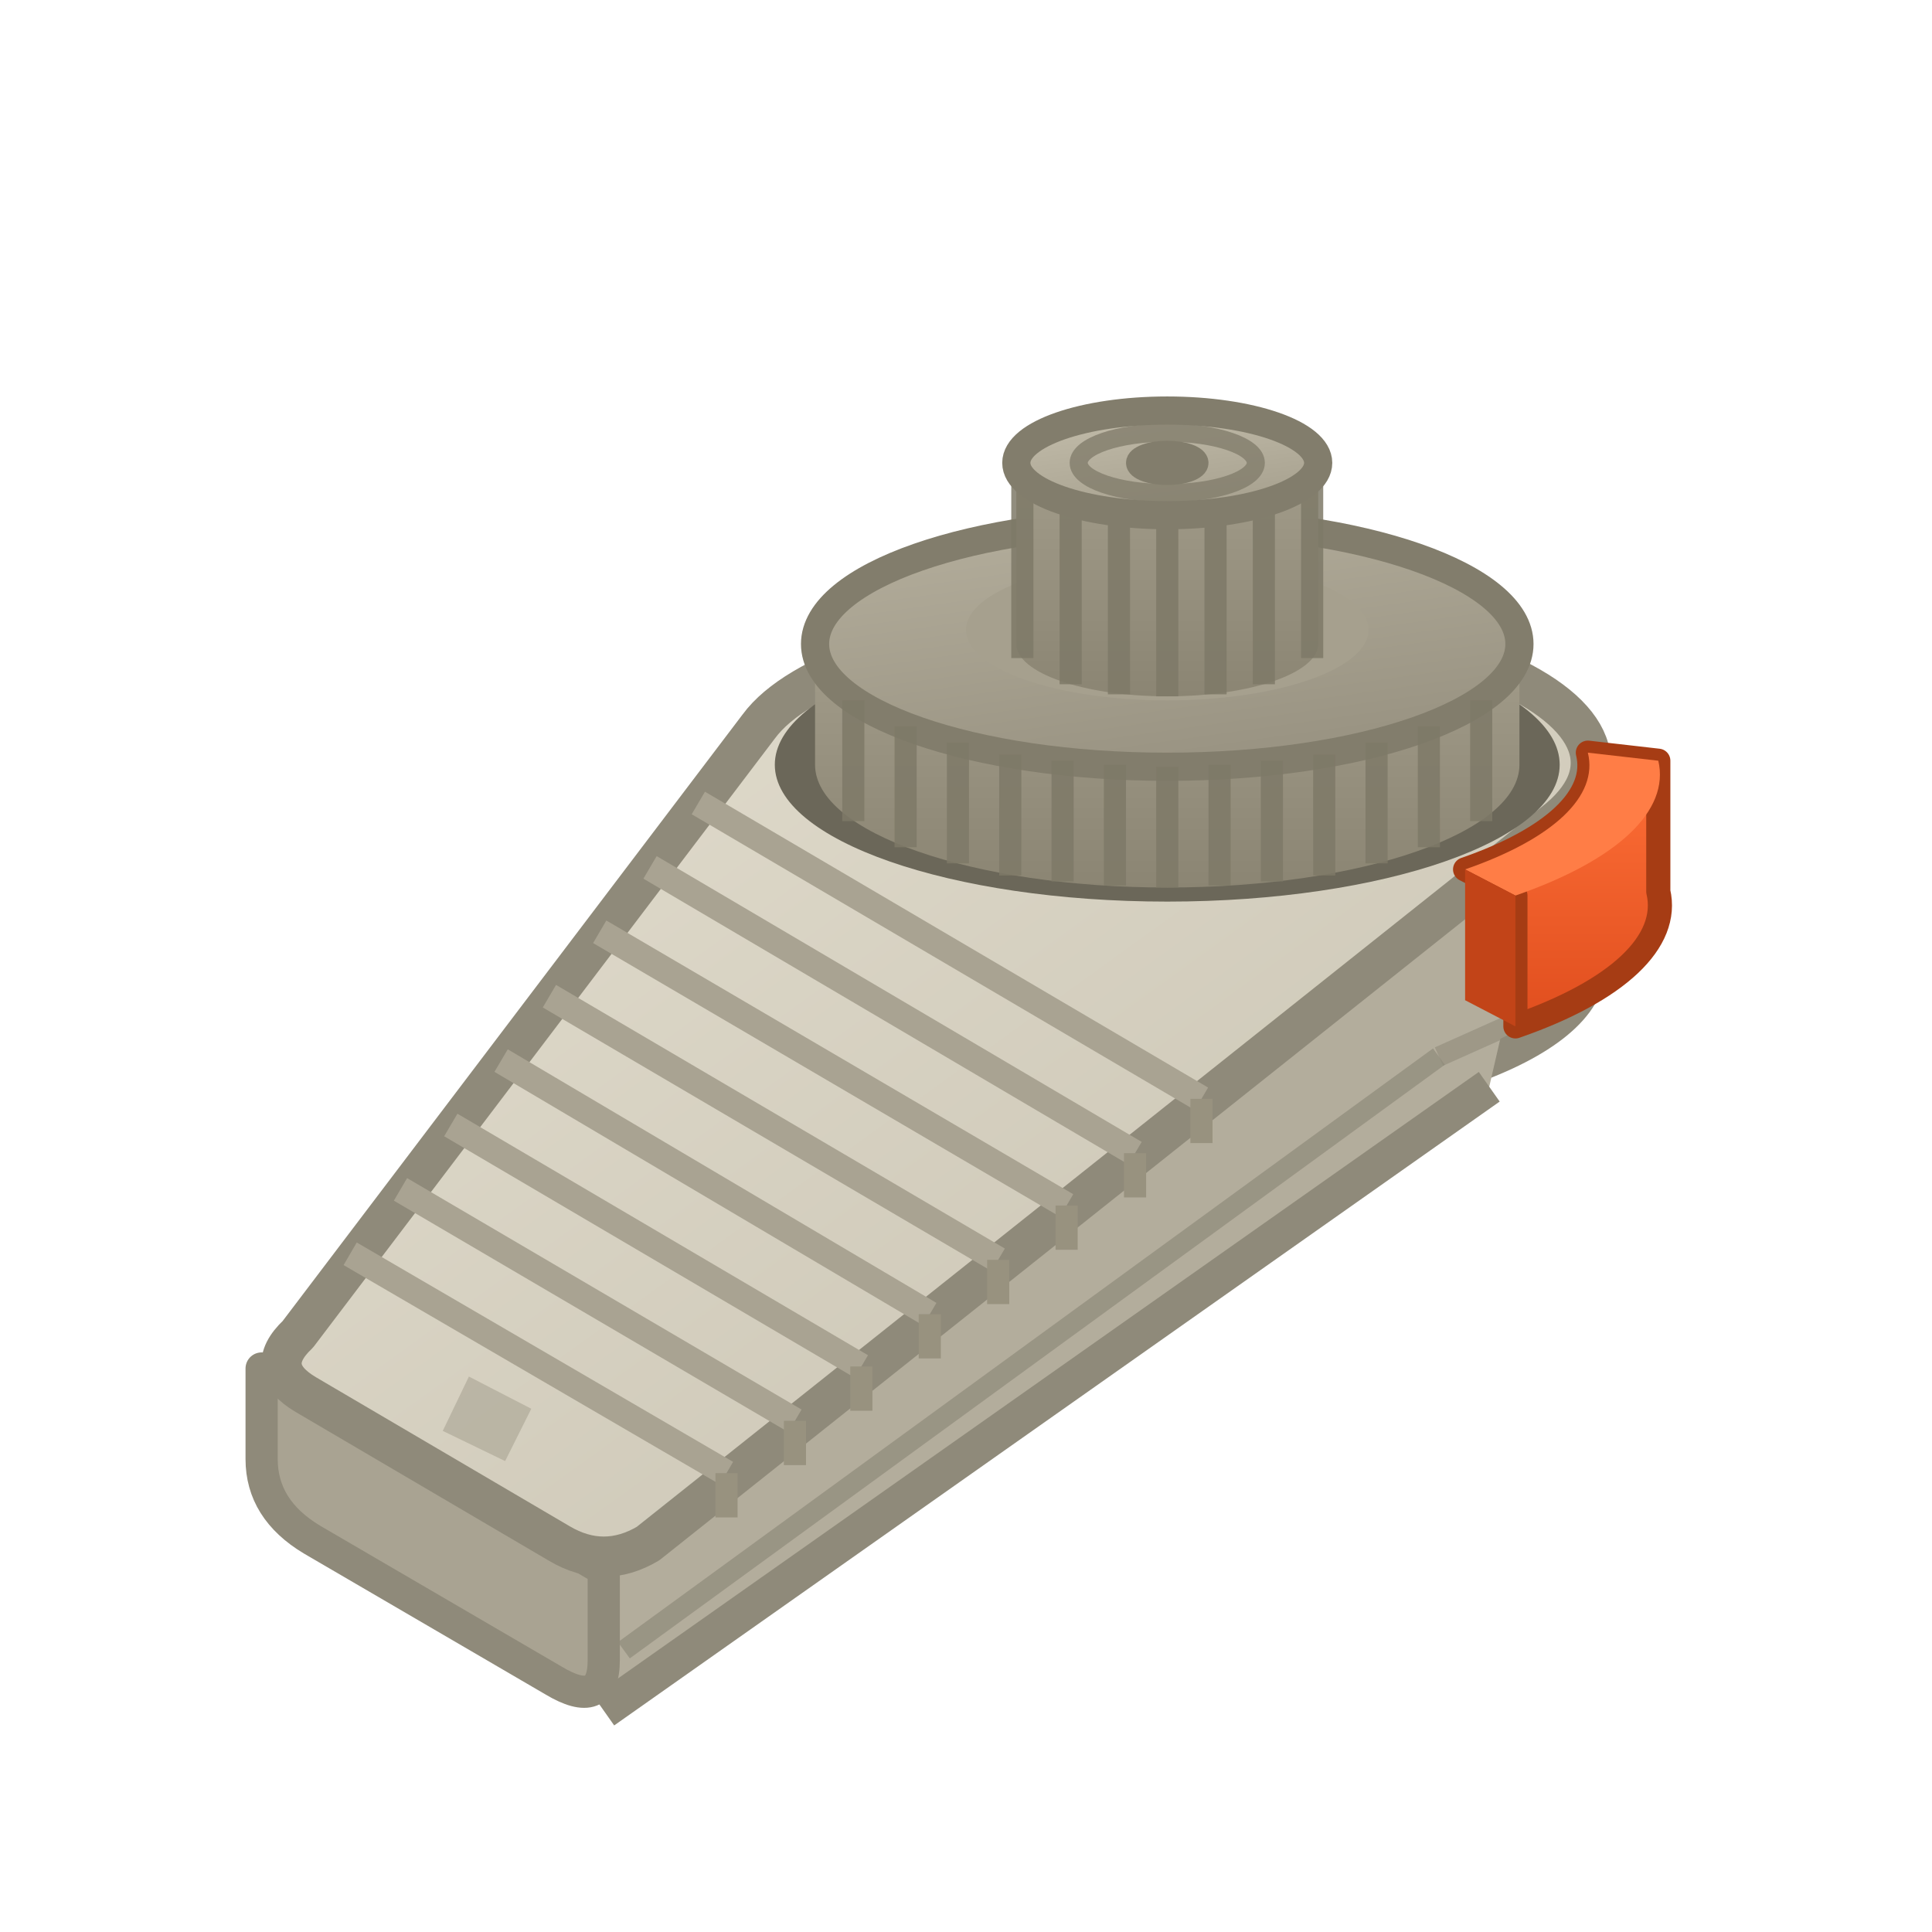
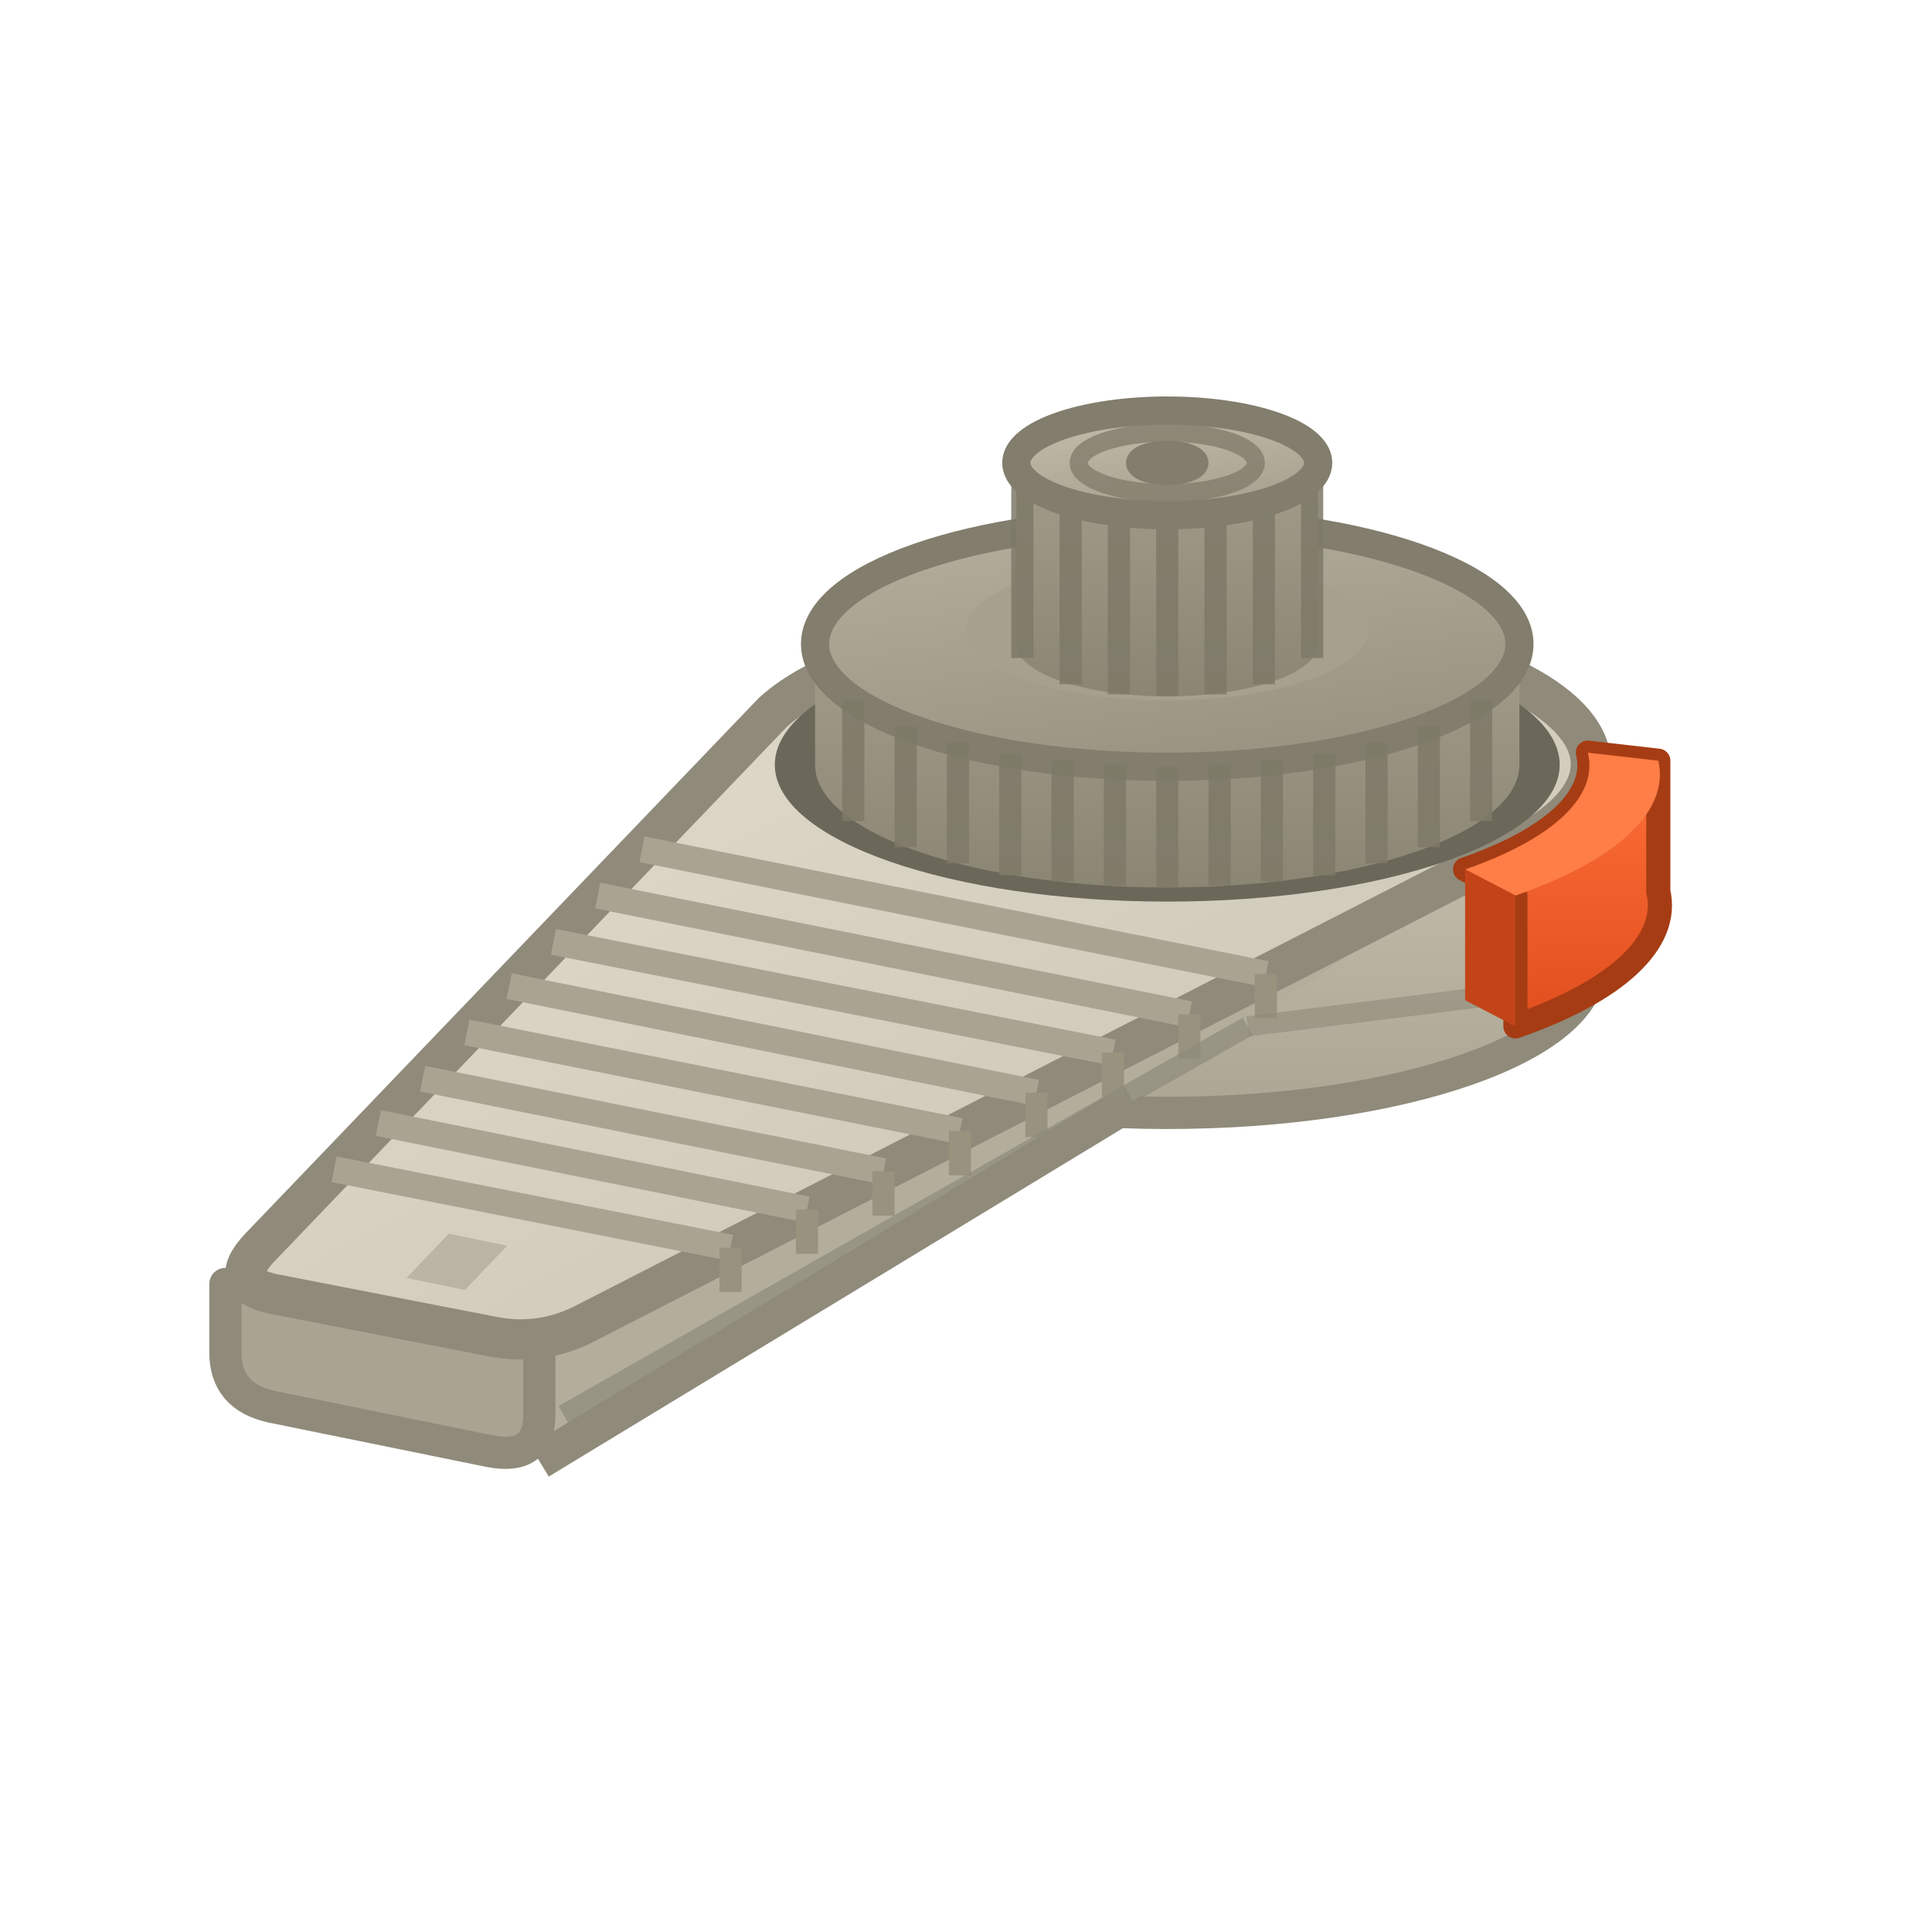
<svg xmlns="http://www.w3.org/2000/svg" viewBox="0 0 96 96" width="96" height="96">
  <defs>
    <linearGradient id="pBody" x1="0" y1="0" x2="1" y2="1">
      <stop offset="0" stop-color="#E4DFD0" />
      <stop offset="1" stop-color="#C6C0AF" />
    </linearGradient>
    <linearGradient id="pWall" x1="0" y1="0" x2="0" y2="1">
      <stop offset="0" stop-color="#C8C2B1" />
      <stop offset="1" stop-color="#ABA593" />
    </linearGradient>
    <linearGradient id="pDial" x1="0" y1="0" x2="0.4" y2="1">
      <stop offset="0" stop-color="#B5AF9D" />
      <stop offset="1" stop-color="#9A9483" />
    </linearGradient>
    <linearGradient id="pDialWall" x1="0" y1="0" x2="0" y2="1">
      <stop offset="0" stop-color="#A29C8A" />
      <stop offset="1" stop-color="#8B8573" />
    </linearGradient>
    <linearGradient id="pCap" x1="0" y1="0" x2="0.4" y2="1">
      <stop offset="0" stop-color="#C4BEAC" />
      <stop offset="1" stop-color="#A8A290" />
    </linearGradient>
    <linearGradient id="pBtn" x1="0" y1="0" x2="0" y2="1">
      <stop offset="0" stop-color="#FF7038" />
      <stop offset="1" stop-color="#E04E1E" />
    </linearGradient>
  </defs>
  <path d="M 37,38 A 21 7.3 0 0 0 79,38 L 79,48 A 21 7.3 0 0 1 37,48 Z" fill="url(#pWall)" stroke="#8F8A7A" stroke-width="1.6" stroke-linejoin="round" />
-   <polygon points="30,78 77,41 74,54 30,85" fill="#B3AD9C" />
-   <line x1="30" y1="85" x2="74" y2="54" stroke="#8F8A7A" stroke-width="1.8" />
-   <path d="M 13,68 L 30,78 L 30,82.5 Q 30,85 27.5,83.5 L 15.5,76.5 Q 13,75 13,72.5 Z" fill="#A9A392" stroke="#8F8A7A" stroke-width="1.6" stroke-linejoin="round" />
-   <path d="M 37.7,36.1 A 21 7.3 0 1 1 77.2,40.9 L 32.2,76.7 Q 30,78 27.8,76.7 L 15.2,69.3 Q 13,68 14.8,66.3 Z" fill="url(#pBody)" stroke="#8F8A7A" stroke-width="2" stroke-linejoin="round" />
+   <polygon points="26.8,66.9 74.3,42.6 56.3,54.7 26.8,72.6" fill="#B3AD9C" />
+   <line x1="26.8" y1="72.6" x2="56.3" y2="54.7" stroke="#8F8A7A" stroke-width="1.8" />
+   <path d="M 11.2,63.8 L 26.8,66.9 L 26.8,70.3 Q 26.8,72.6 24.3,72.1 L 13.5,69.9 Q 11.2,69.4 11.2,67.2 Z" fill="#A9A392" stroke="#8F8A7A" stroke-width="1.6" stroke-linejoin="round" />
+   <path d="M 38.4,35.4 A 21 7.3 0 1 1 74.3,42.6 L 29.0,65.8 Q 26.8,66.9 24.4,66.4 L 13.6,64.3 Q 11.2,63.8 12.9,62.0 Z" fill="url(#pBody)" stroke="#8F8A7A" stroke-width="2" stroke-linejoin="round" />
  <g stroke="#A9A392" stroke-width="1.3">
-     <line x1="17.4" y1="62.3" x2="36.1" y2="73.2" />
-     <line x1="19.9" y1="59.1" x2="39.5" y2="70.6" />
-     <line x1="22.4" y1="55.9" x2="42.8" y2="67.9" />
-     <line x1="24.9" y1="52.7" x2="46.2" y2="65.3" />
-     <line x1="27.3" y1="49.5" x2="49.6" y2="62.6" />
-     <line x1="29.8" y1="46.3" x2="53.0" y2="59.9" />
-     <line x1="32.3" y1="43.1" x2="56.4" y2="57.3" />
-     <line x1="34.7" y1="39.9" x2="59.7" y2="54.6" />
+     <line x1="16.6" y1="58.1" x2="36.3" y2="62.0" />
+     <line x1="18.8" y1="55.8" x2="40.1" y2="60.1" />
+     <line x1="21.0" y1="53.6" x2="43.9" y2="58.2" />
+     <line x1="23.2" y1="51.3" x2="47.7" y2="56.2" />
+     <line x1="25.3" y1="49.0" x2="51.5" y2="54.3" />
+     <line x1="27.5" y1="46.8" x2="55.3" y2="52.3" />
+     <line x1="29.7" y1="44.5" x2="59.1" y2="50.4" />
+     <line x1="31.9" y1="42.2" x2="62.9" y2="48.4" />
  </g>
  <g stroke="#98927F" stroke-width="1.1">
-     <line x1="36.1" y1="73.2" x2="36.1" y2="75.4" />
-     <line x1="39.5" y1="70.6" x2="39.5" y2="72.8" />
-     <line x1="42.8" y1="67.9" x2="42.8" y2="70.1" />
-     <line x1="46.2" y1="65.3" x2="46.2" y2="67.5" />
-     <line x1="49.6" y1="62.6" x2="49.6" y2="64.8" />
-     <line x1="53.0" y1="59.9" x2="53.0" y2="62.1" />
-     <line x1="56.4" y1="57.3" x2="56.4" y2="59.5" />
-     <line x1="59.7" y1="54.6" x2="59.7" y2="56.8" />
+     <line x1="36.3" y1="62.0" x2="36.3" y2="64.2" />
+     <line x1="40.1" y1="60.1" x2="40.1" y2="62.3" />
+     <line x1="43.9" y1="58.2" x2="43.9" y2="60.4" />
+     <line x1="47.7" y1="56.2" x2="47.7" y2="58.4" />
+     <line x1="51.5" y1="54.3" x2="51.5" y2="56.5" />
+     <line x1="55.3" y1="52.3" x2="55.3" y2="54.5" />
+     <line x1="59.1" y1="50.4" x2="59.1" y2="52.6" />
+     <line x1="62.9" y1="48.4" x2="62.9" y2="50.6" />
  </g>
-   <polygon points="23.3,68.4 26.4,70.0 25.1,72.6 22.0,71.1" fill="#A9A392" opacity="0.6" />
-   <line x1="31" y1="82" x2="71.5" y2="52.5" stroke="#8F8A7A" stroke-width="1" opacity="0.7" />
-   <line x1="71.5" y1="52.5" x2="75.3" y2="50.8" stroke="#8F8A7A" stroke-width="1" opacity="0.6" />
+   <polygon points="20.2,63.5 23.1,64.1 25.2,61.9 22.3,61.3" fill="#A9A392" opacity="0.6" />
+   <line x1="28" y1="70.3" x2="62" y2="51.0" stroke="#8F8A7A" stroke-width="1" opacity="0.7" />
+   <line x1="62" y1="51.0" x2="74" y2="49.5" stroke="#8F8A7A" stroke-width="1" opacity="0.6" />
  <ellipse cx="58" cy="38" rx="19.5" ry="6.8" fill="#6B6759" />
  <path d="M 40.5,32 A 17.5 6.1 0 0 0 75.5,32 L 75.5,38 A 17.5 6.1 0 0 1 40.5,38 Z" fill="url(#pDialWall)" />
  <ellipse cx="58" cy="32" rx="17.5" ry="6.1" fill="url(#pDial)" stroke="#827D6C" stroke-width="1.4" />
  <g stroke="#7E7967" stroke-width="1.1" opacity="0.85">
    <line x1="58" y1="38.1" x2="58" y2="44.1" />
    <line x1="60.6" y1="38.0" x2="60.6" y2="44.0" />
    <line x1="55.4" y1="38.0" x2="55.4" y2="44.0" />
    <line x1="63.2" y1="37.8" x2="63.2" y2="43.8" />
    <line x1="52.8" y1="37.8" x2="52.8" y2="43.8" />
    <line x1="65.8" y1="37.5" x2="65.8" y2="43.5" />
    <line x1="50.2" y1="37.5" x2="50.2" y2="43.5" />
    <line x1="68.4" y1="36.9" x2="68.4" y2="42.9" />
    <line x1="47.6" y1="36.9" x2="47.6" y2="42.9" />
    <line x1="71" y1="36.1" x2="71" y2="42.1" />
    <line x1="45" y1="36.1" x2="45" y2="42.1" />
    <line x1="73.6" y1="34.8" x2="73.6" y2="40.8" />
    <line x1="42.4" y1="34.8" x2="42.4" y2="40.8" />
  </g>
  <ellipse cx="58" cy="31.3" rx="10" ry="3.5" fill="#A6A08E" />
  <path d="M 50.5,23 A 7.5 2.6 0 0 0 65.5,23 L 65.5,32 A 7.5 2.6 0 0 1 50.5,32 Z" fill="url(#pDialWall)" />
  <g stroke="#7E7967" stroke-width="1.1" opacity="0.85">
    <line x1="58" y1="25.6" x2="58" y2="34.6" />
    <line x1="60.4" y1="25.5" x2="60.4" y2="34.5" />
    <line x1="55.6" y1="25.5" x2="55.6" y2="34.5" />
    <line x1="62.8" y1="25.0" x2="62.8" y2="34.0" />
    <line x1="53.2" y1="25.0" x2="53.2" y2="34.0" />
    <line x1="65.2" y1="23.7" x2="65.2" y2="32.7" />
    <line x1="50.8" y1="23.7" x2="50.8" y2="32.7" />
  </g>
  <ellipse cx="58" cy="23" rx="7.5" ry="2.6" fill="url(#pCap)" stroke="#827D6C" stroke-width="1.4" />
  <ellipse cx="58" cy="23" rx="4.4" ry="1.5" fill="none" stroke="#827D6C" stroke-width="0.9" opacity="0.8" />
  <ellipse cx="58" cy="23" rx="1.5" ry="0.55" fill="none" stroke="#827D6C" stroke-width="1.1" />
  <path d="M 78.9,37.4 A 21 7.3 0 0 1 72.8,43.2 L 75.3,44.5 L 75.3,51.0 A 24.5 8.5 0 0 0 82.4,44.3 L 82.4,37.8 Z" fill="url(#pBtn)" stroke="#A63C14" stroke-width="1.2" stroke-linejoin="round" />
  <path d="M 78.9,37.4 A 21 7.3 0 0 1 72.8,43.2 L 75.3,44.5 A 24.5 8.5 0 0 0 82.4,37.8 Z" fill="#FF7D46" />
  <path d="M 72.8,43.2 L 75.3,44.5 L 75.3,51.0 L 72.8,49.7 Z" fill="#C24418" />
</svg>
